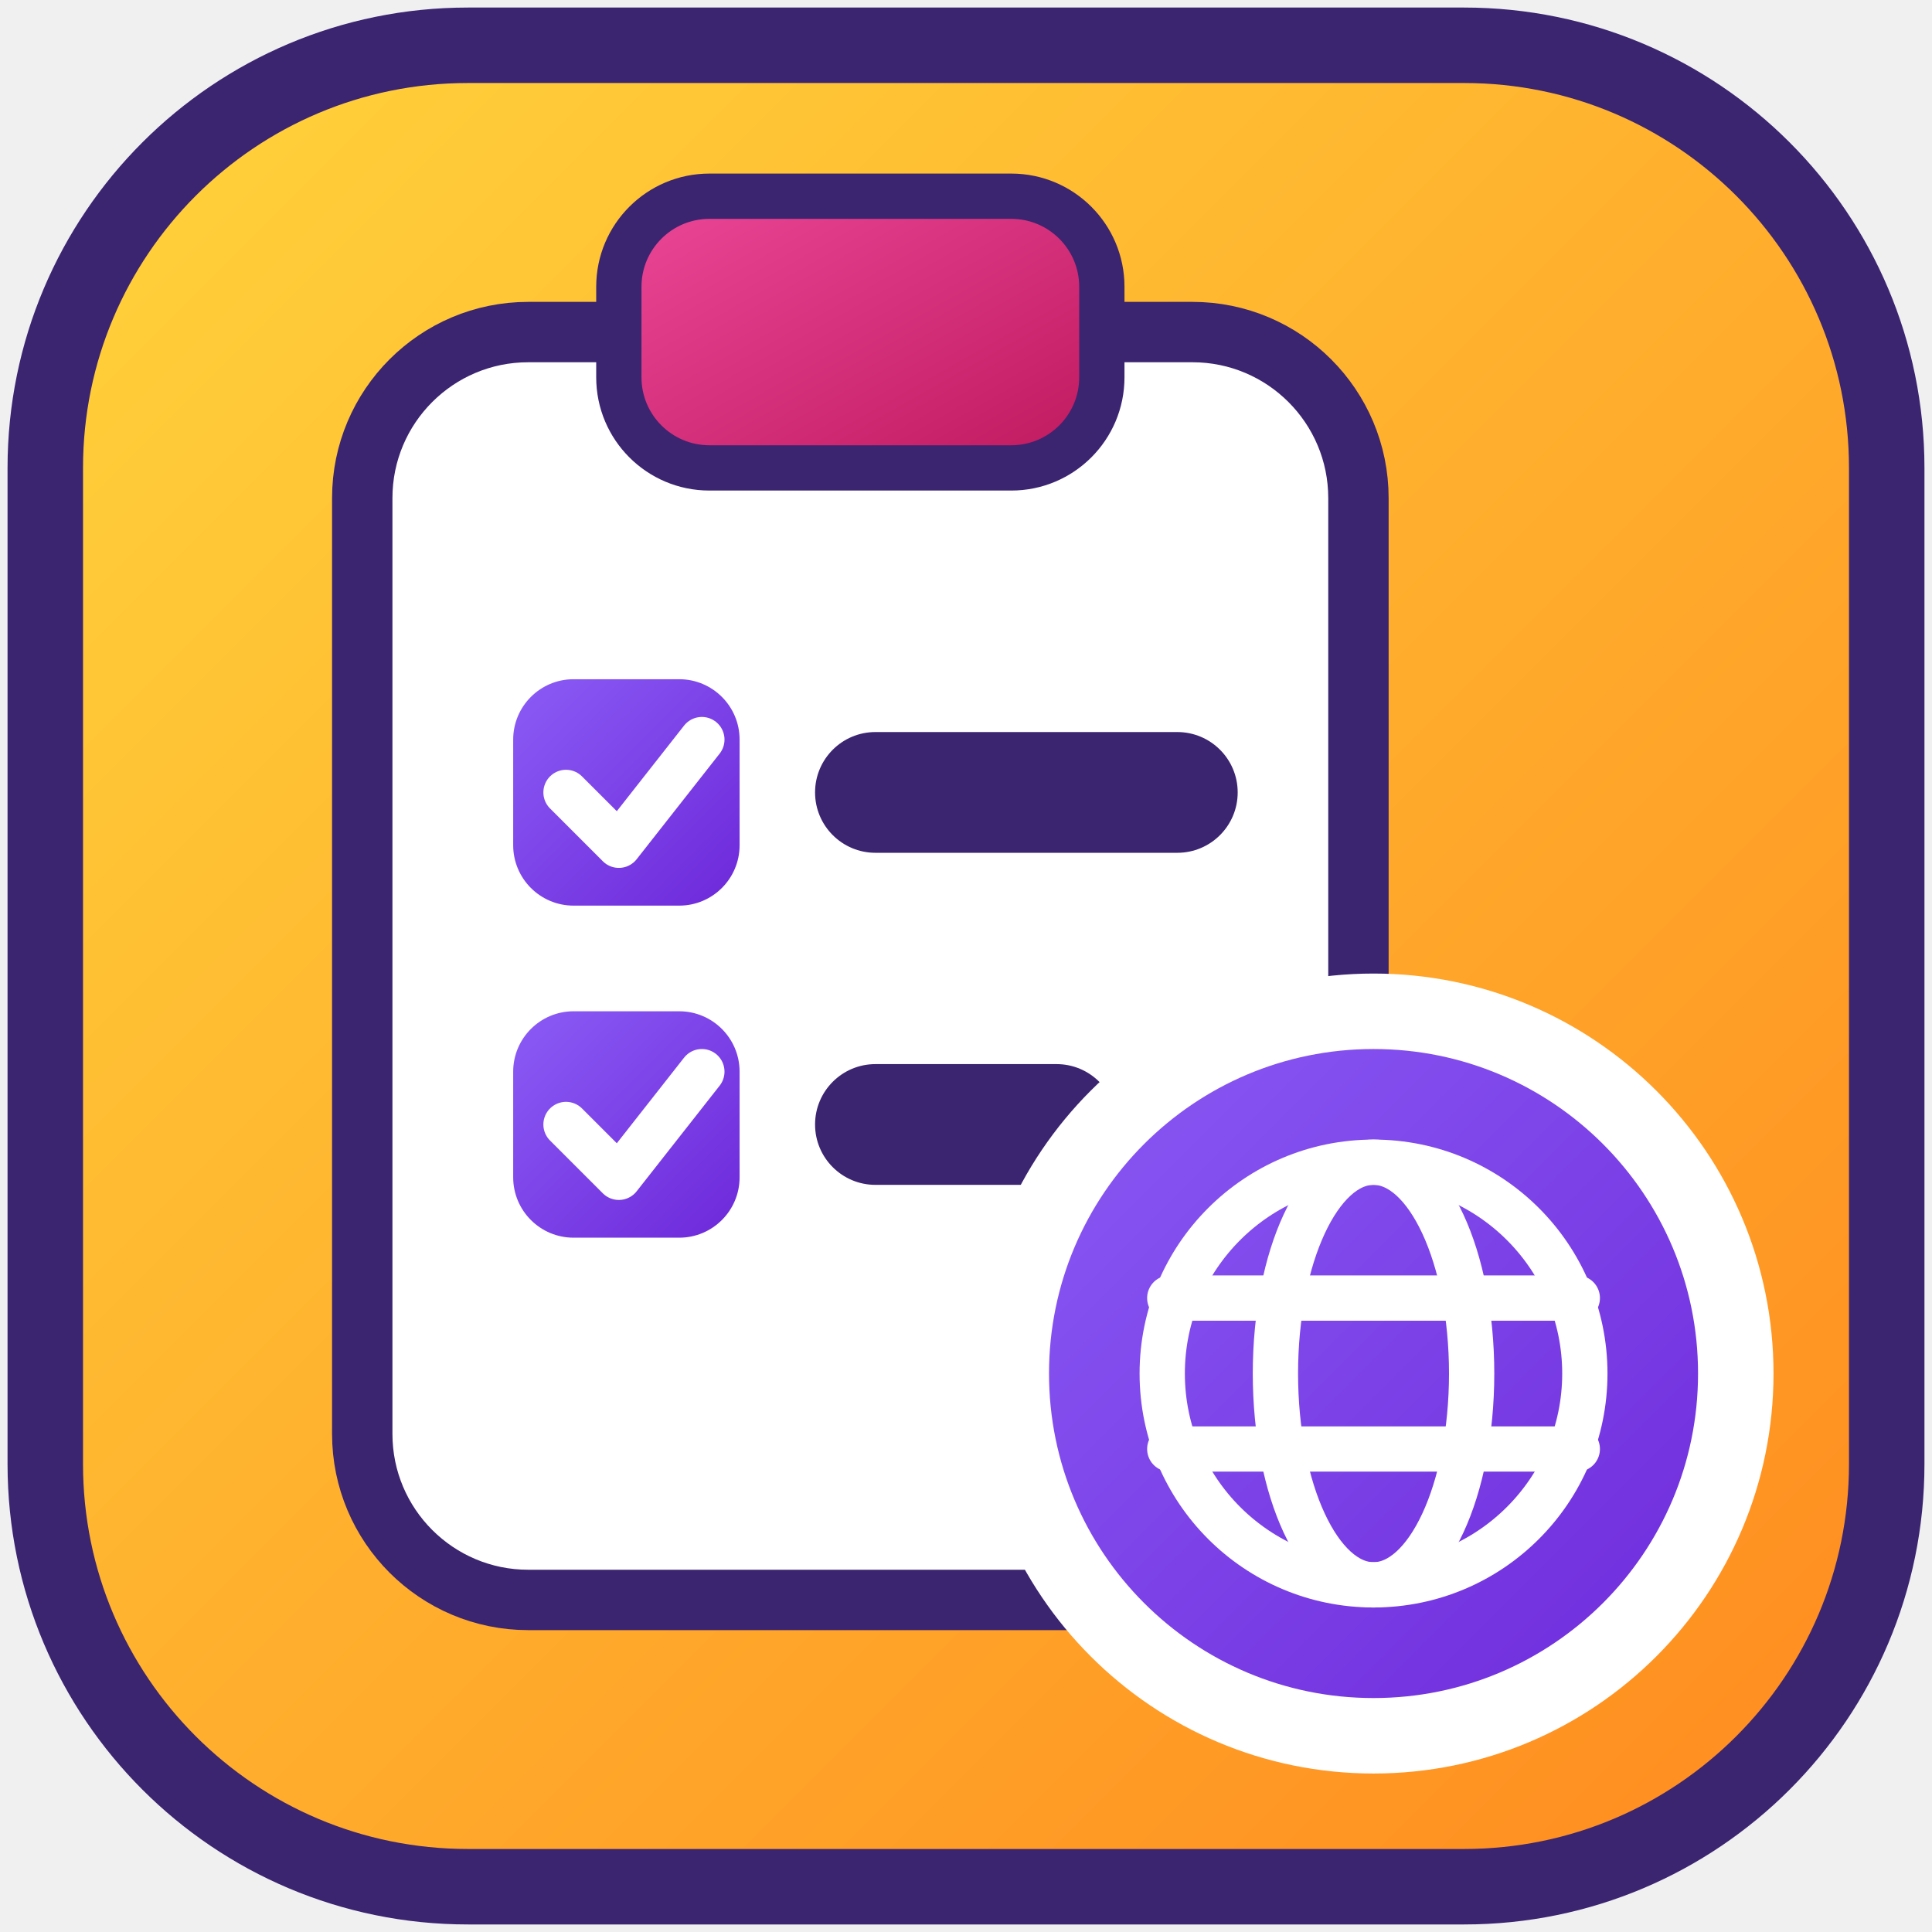
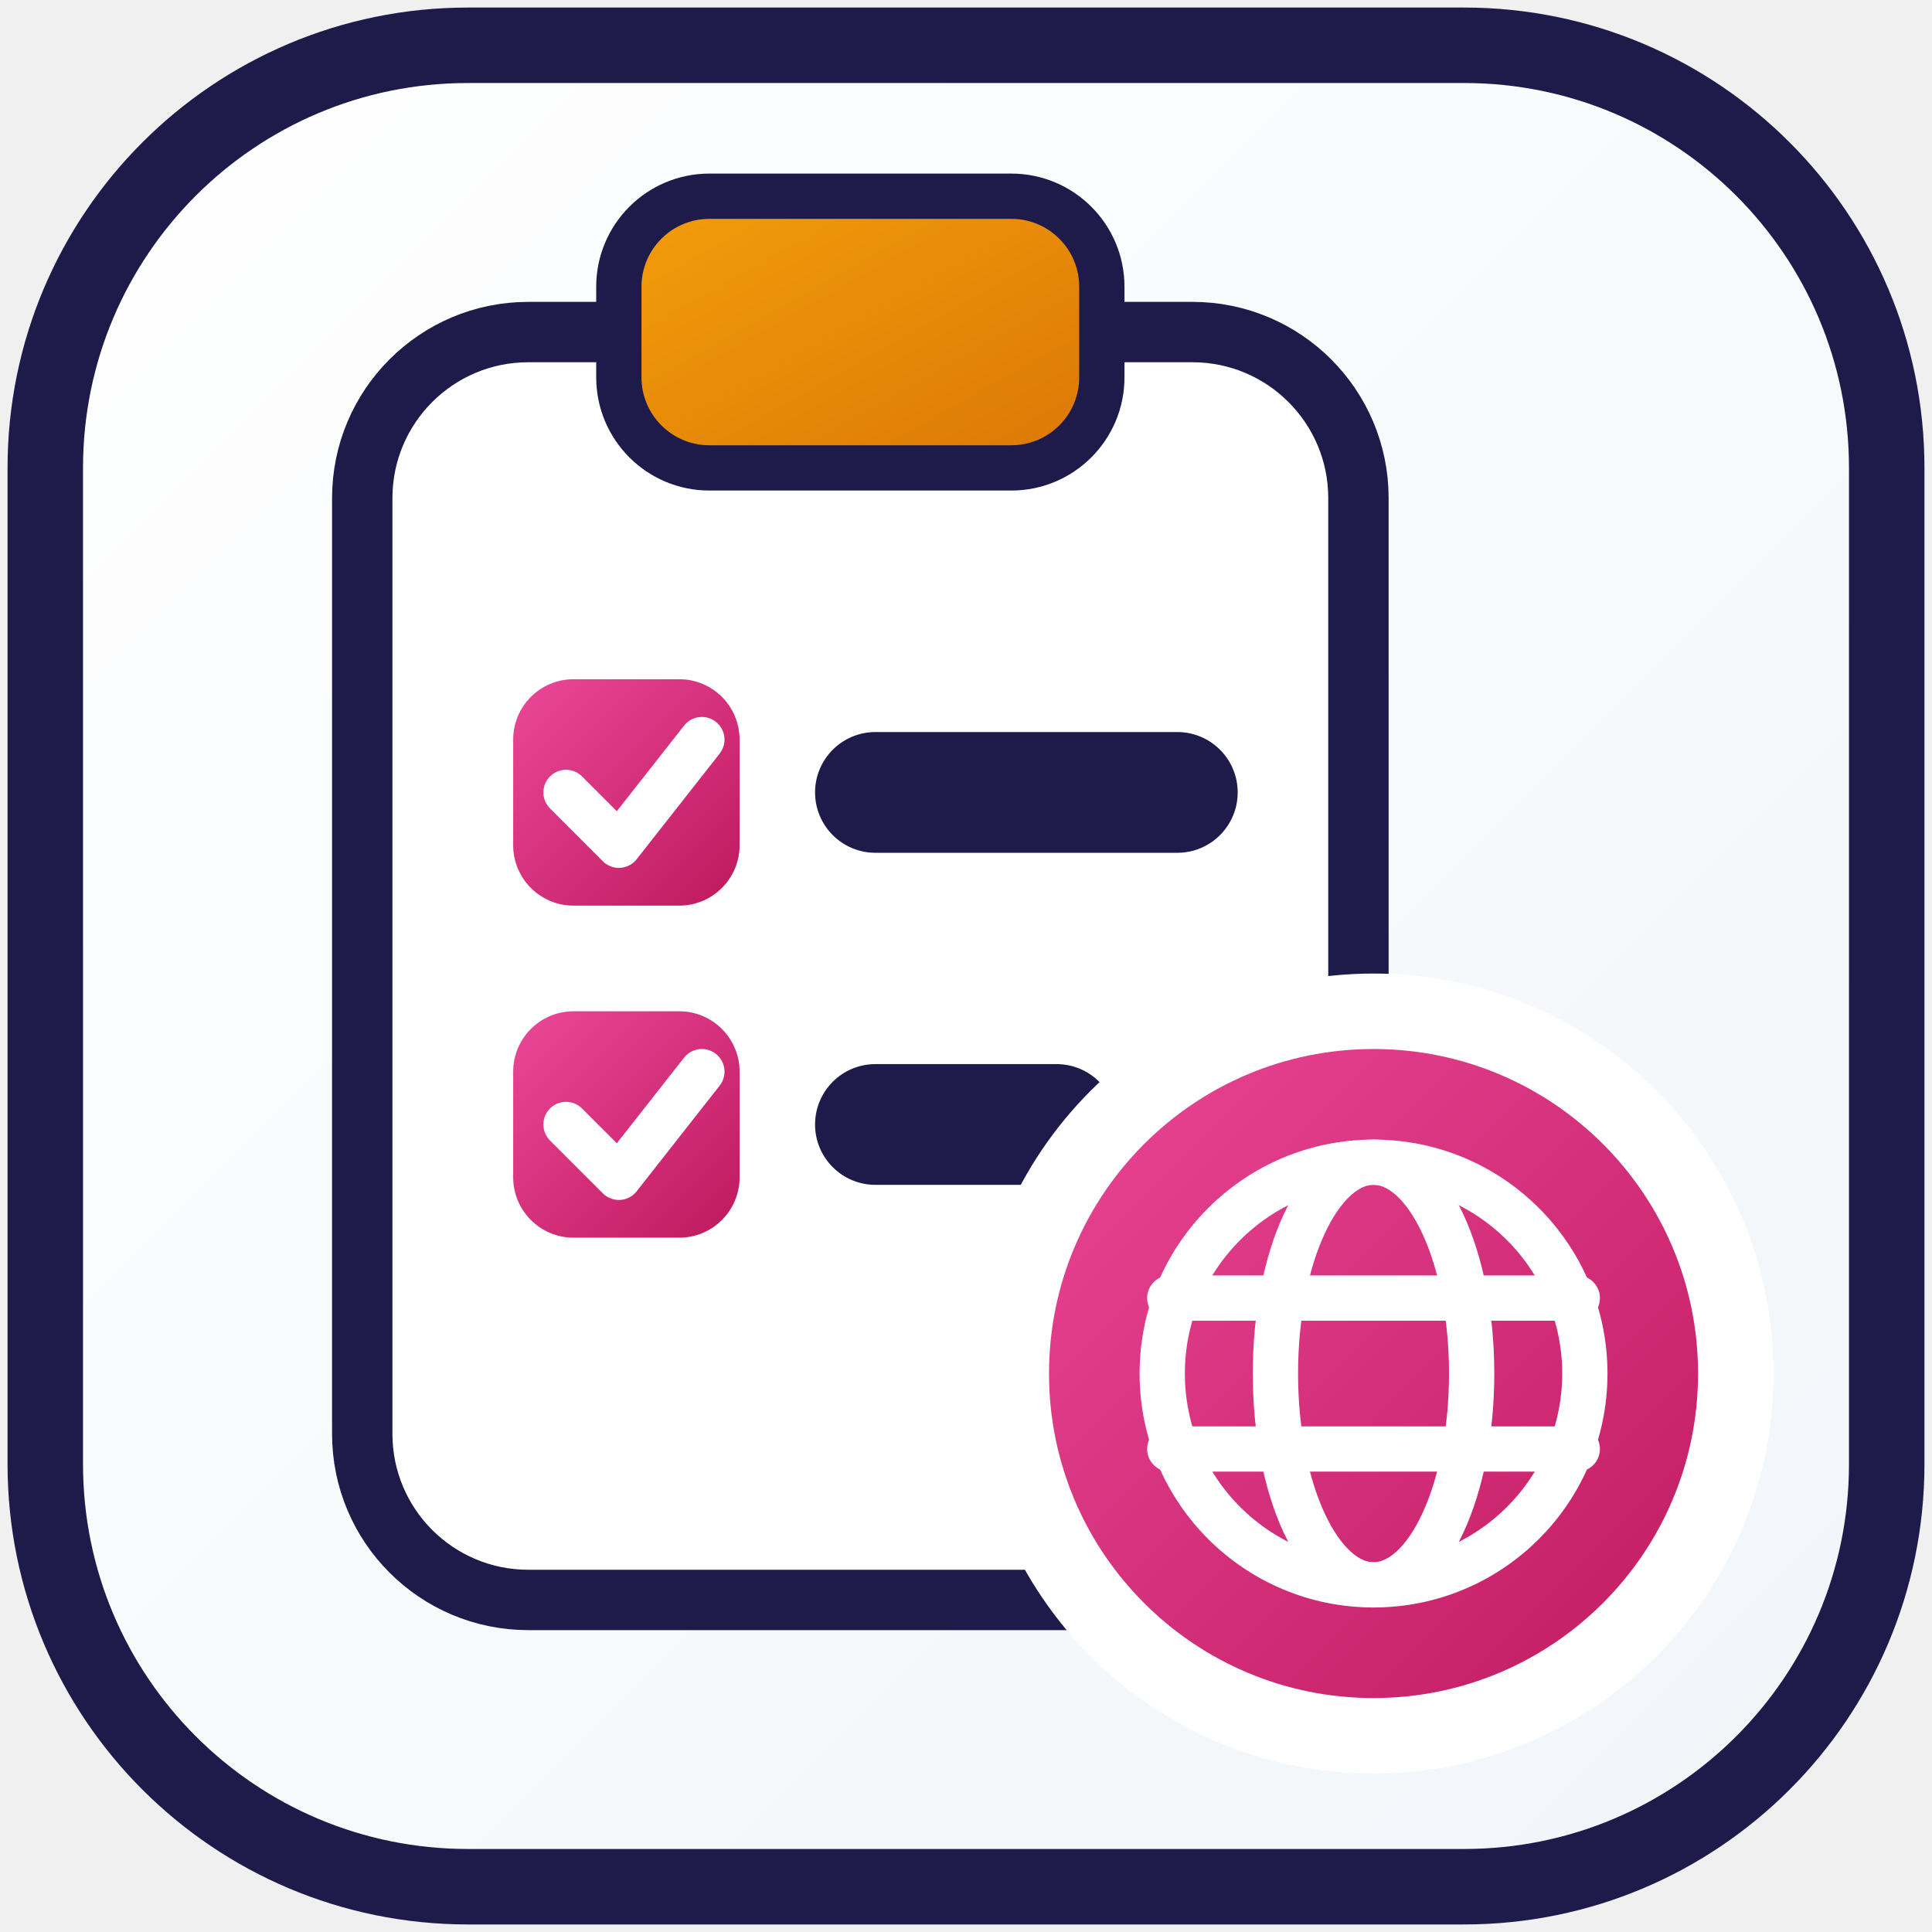
<svg xmlns="http://www.w3.org/2000/svg" viewBox="0 0 128 128">
  <defs>
    <linearGradient id="bg" x1="0" y1="0" x2="1" y2="1">
-       <stop offset="0" stop-color="#FFD43B" />
-       <stop offset="1" stop-color="#FF8A1F" />
+       <stop offset="0" stop-color="#FFFFFF" />
+       <stop offset="1" stop-color="#F1F5F9" />
    </linearGradient>
    <linearGradient id="clip" x1="0" y1="0" x2="1" y2="1">
+       <stop offset="0" stop-color="#F59E0B" />
+       <stop offset="1" stop-color="#D97706" />
+     </linearGradient>
+     <linearGradient id="acc" x1="0" y1="0" x2="1" y2="1">
      <stop offset="0" stop-color="#EC4899" />
      <stop offset="1" stop-color="#BE185D" />
    </linearGradient>
-     <linearGradient id="acc" x1="0" y1="0" x2="1" y2="1">
-       <stop offset="0" stop-color="#8B5CF6" />
-       <stop offset="1" stop-color="#6D28D9" />
-     </linearGradient>
  </defs>
-   <rect x="3" y="3" width="122" height="122" rx="28" fill="url(#bg)" stroke="#3B2470" stroke-width="5" />
-   <rect x="24" y="22" width="66" height="84" rx="11" fill="#FFFFFF" stroke="#3B2470" stroke-width="4" />
-   <rect x="41" y="13" width="32" height="18" rx="6" fill="url(#clip)" stroke="#3B2470" stroke-width="3" />
+   <rect x="3" y="3" width="122" height="122" rx="28" fill="url(#bg)" stroke="#1E1B4B" stroke-width="5" />
+   <rect x="24" y="22" width="66" height="84" rx="11" fill="#FFFFFF" stroke="#1E1B4B" stroke-width="4" />
+   <rect x="41" y="13" width="32" height="18" rx="6" fill="url(#clip)" stroke="#1E1B4B" stroke-width="3" />
  <rect x="34" y="45" width="15" height="15" rx="4" fill="url(#acc)" />
  <path d="M37.5 52.5 l3.5 3.5 l5.5 -7" fill="none" stroke="#fff" stroke-width="3" stroke-linecap="round" stroke-linejoin="round" />
-   <rect x="54" y="48.5" width="28" height="8" rx="4" fill="#3B2470" />
+   <rect x="54" y="48.5" width="28" height="8" rx="4" fill="#1E1B4B" />
  <rect x="34" y="67" width="15" height="15" rx="4" fill="url(#acc)" />
  <path d="M37.5 74.5 l3.5 3.5 l5.5 -7" fill="none" stroke="#fff" stroke-width="3" stroke-linecap="round" stroke-linejoin="round" />
-   <rect x="54" y="70.5" width="20" height="8" rx="4" fill="#3B2470" />
+   <rect x="54" y="70.5" width="20" height="8" rx="4" fill="#1E1B4B" />
  <circle cx="91" cy="91" r="24" fill="url(#acc)" stroke="#FFFFFF" stroke-width="5" />
  <g fill="none" stroke="#fff" stroke-width="3" stroke-linecap="round">
    <circle cx="91" cy="91" r="14" />
    <ellipse cx="91" cy="91" rx="6.5" ry="14" />
    <path d="M77.5 86 h27 M77.5 96 h27" />
  </g>
</svg>
